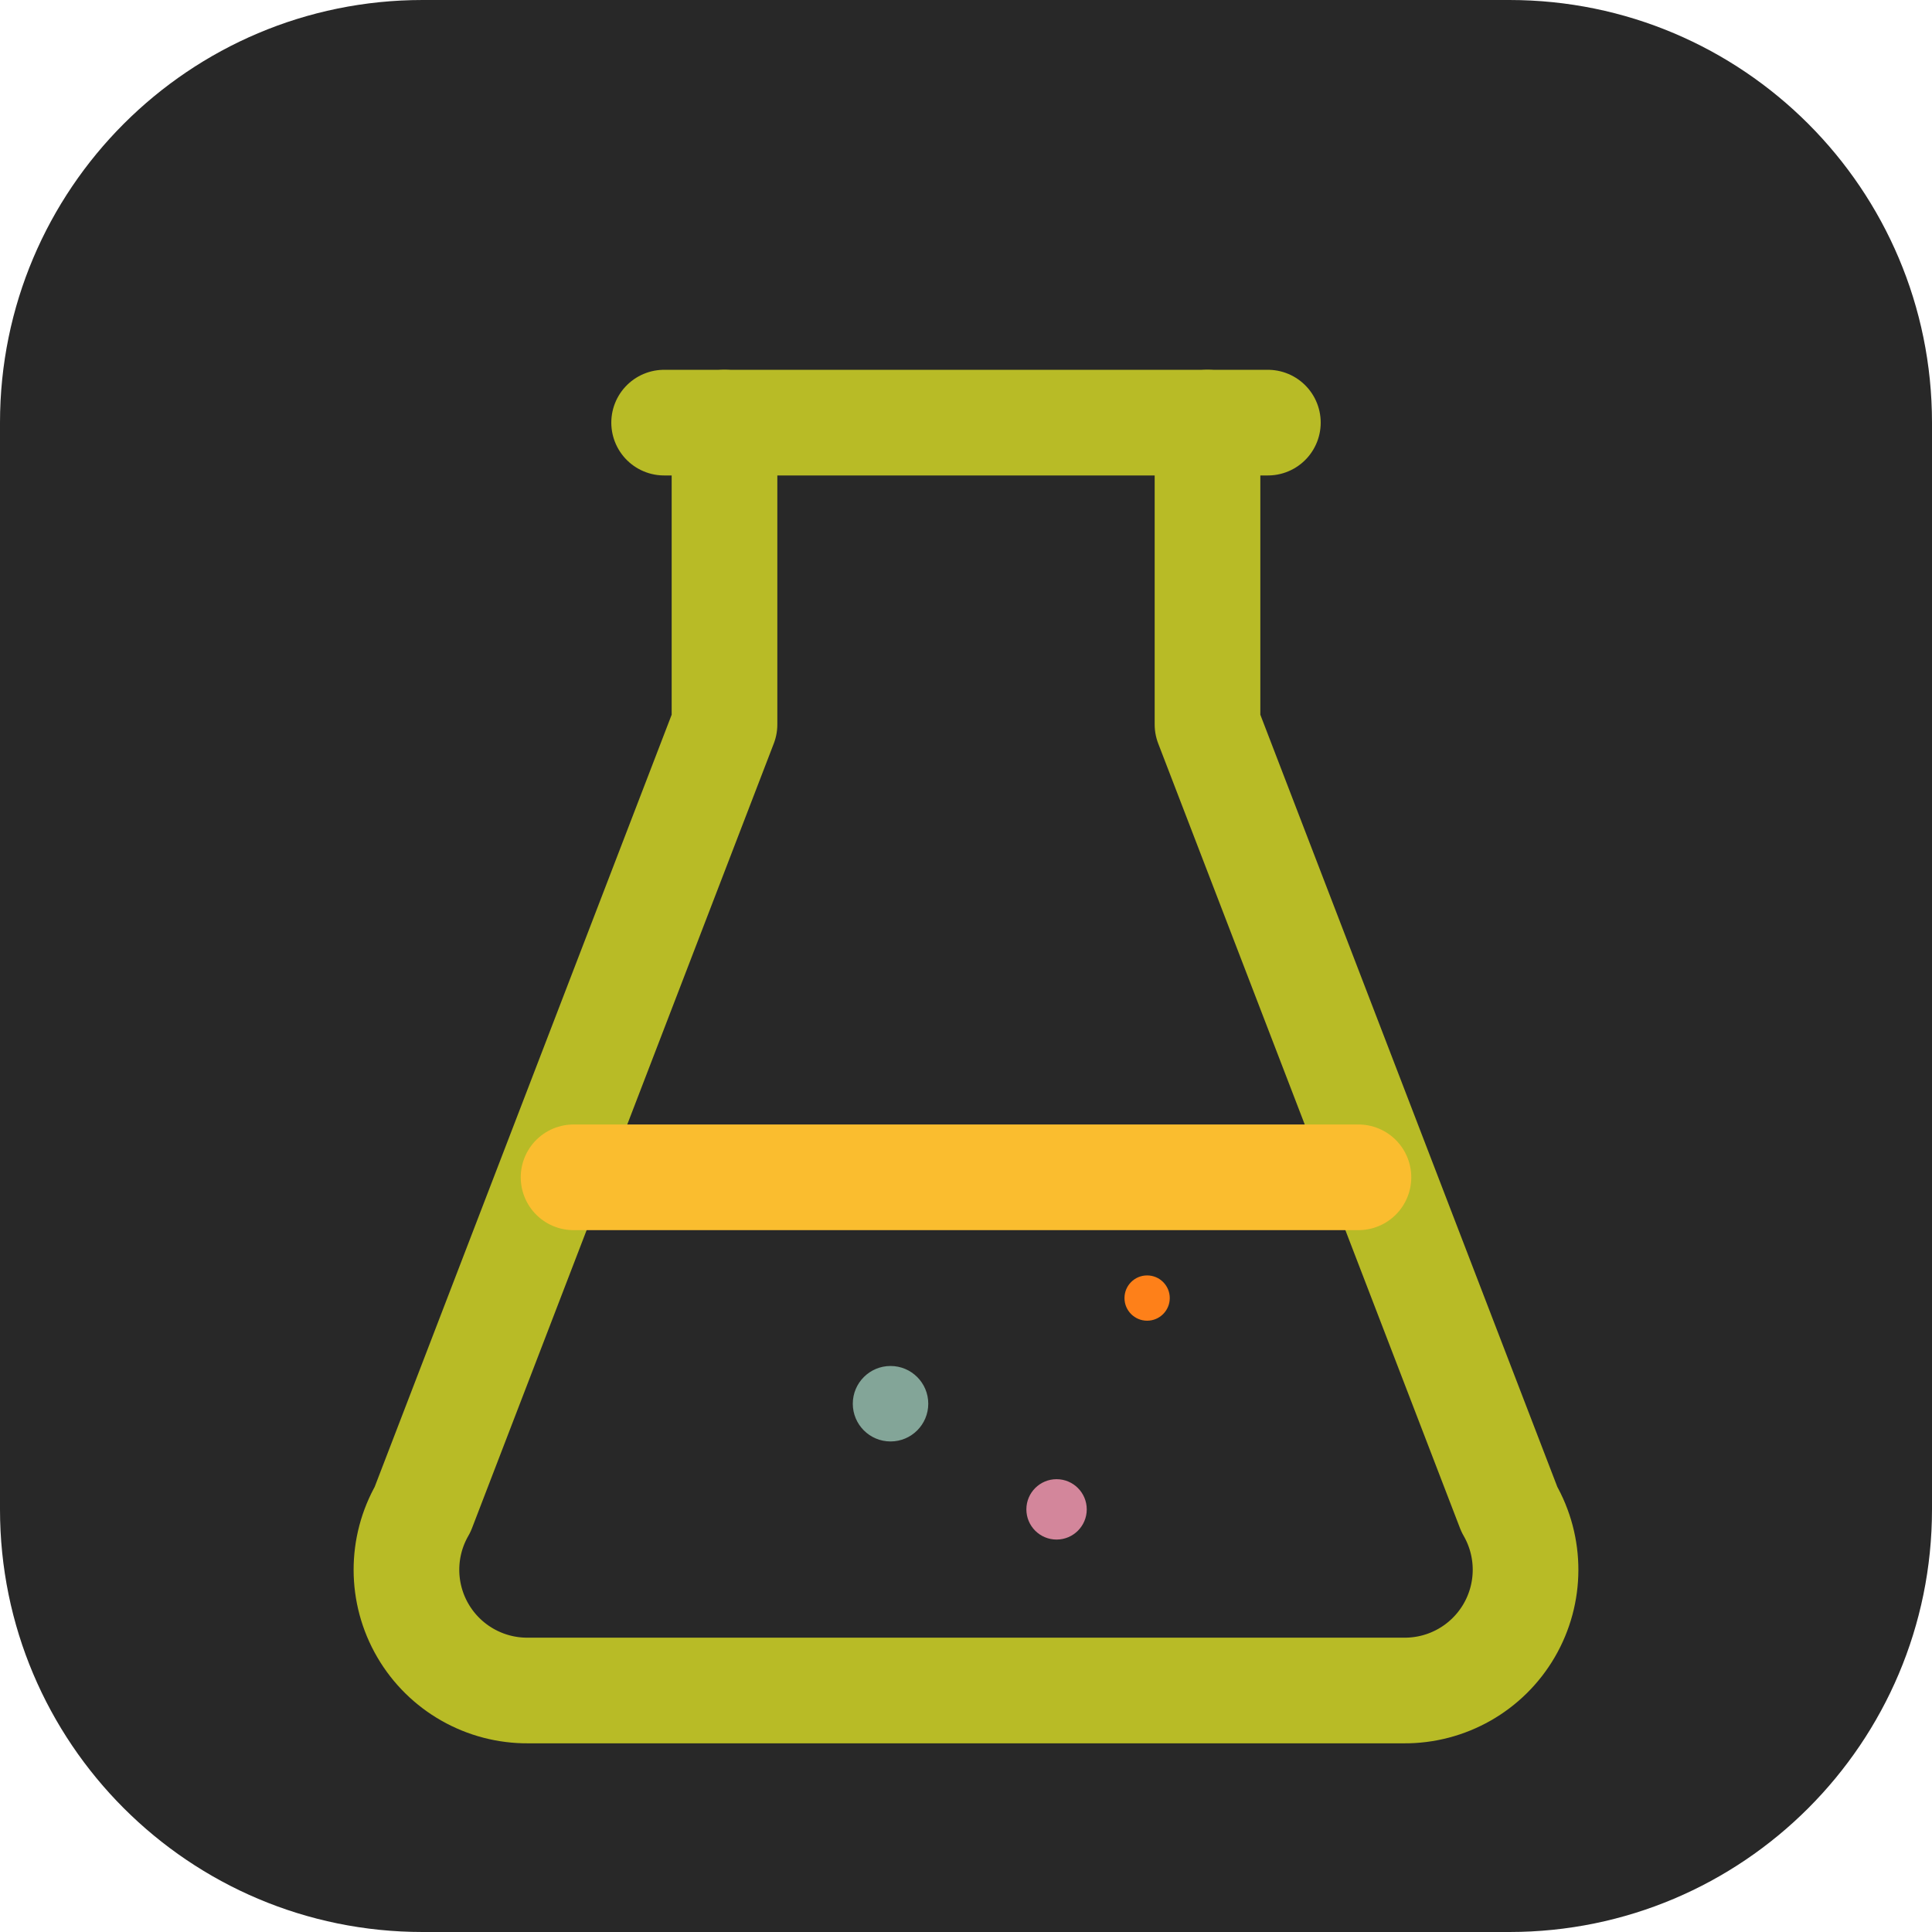
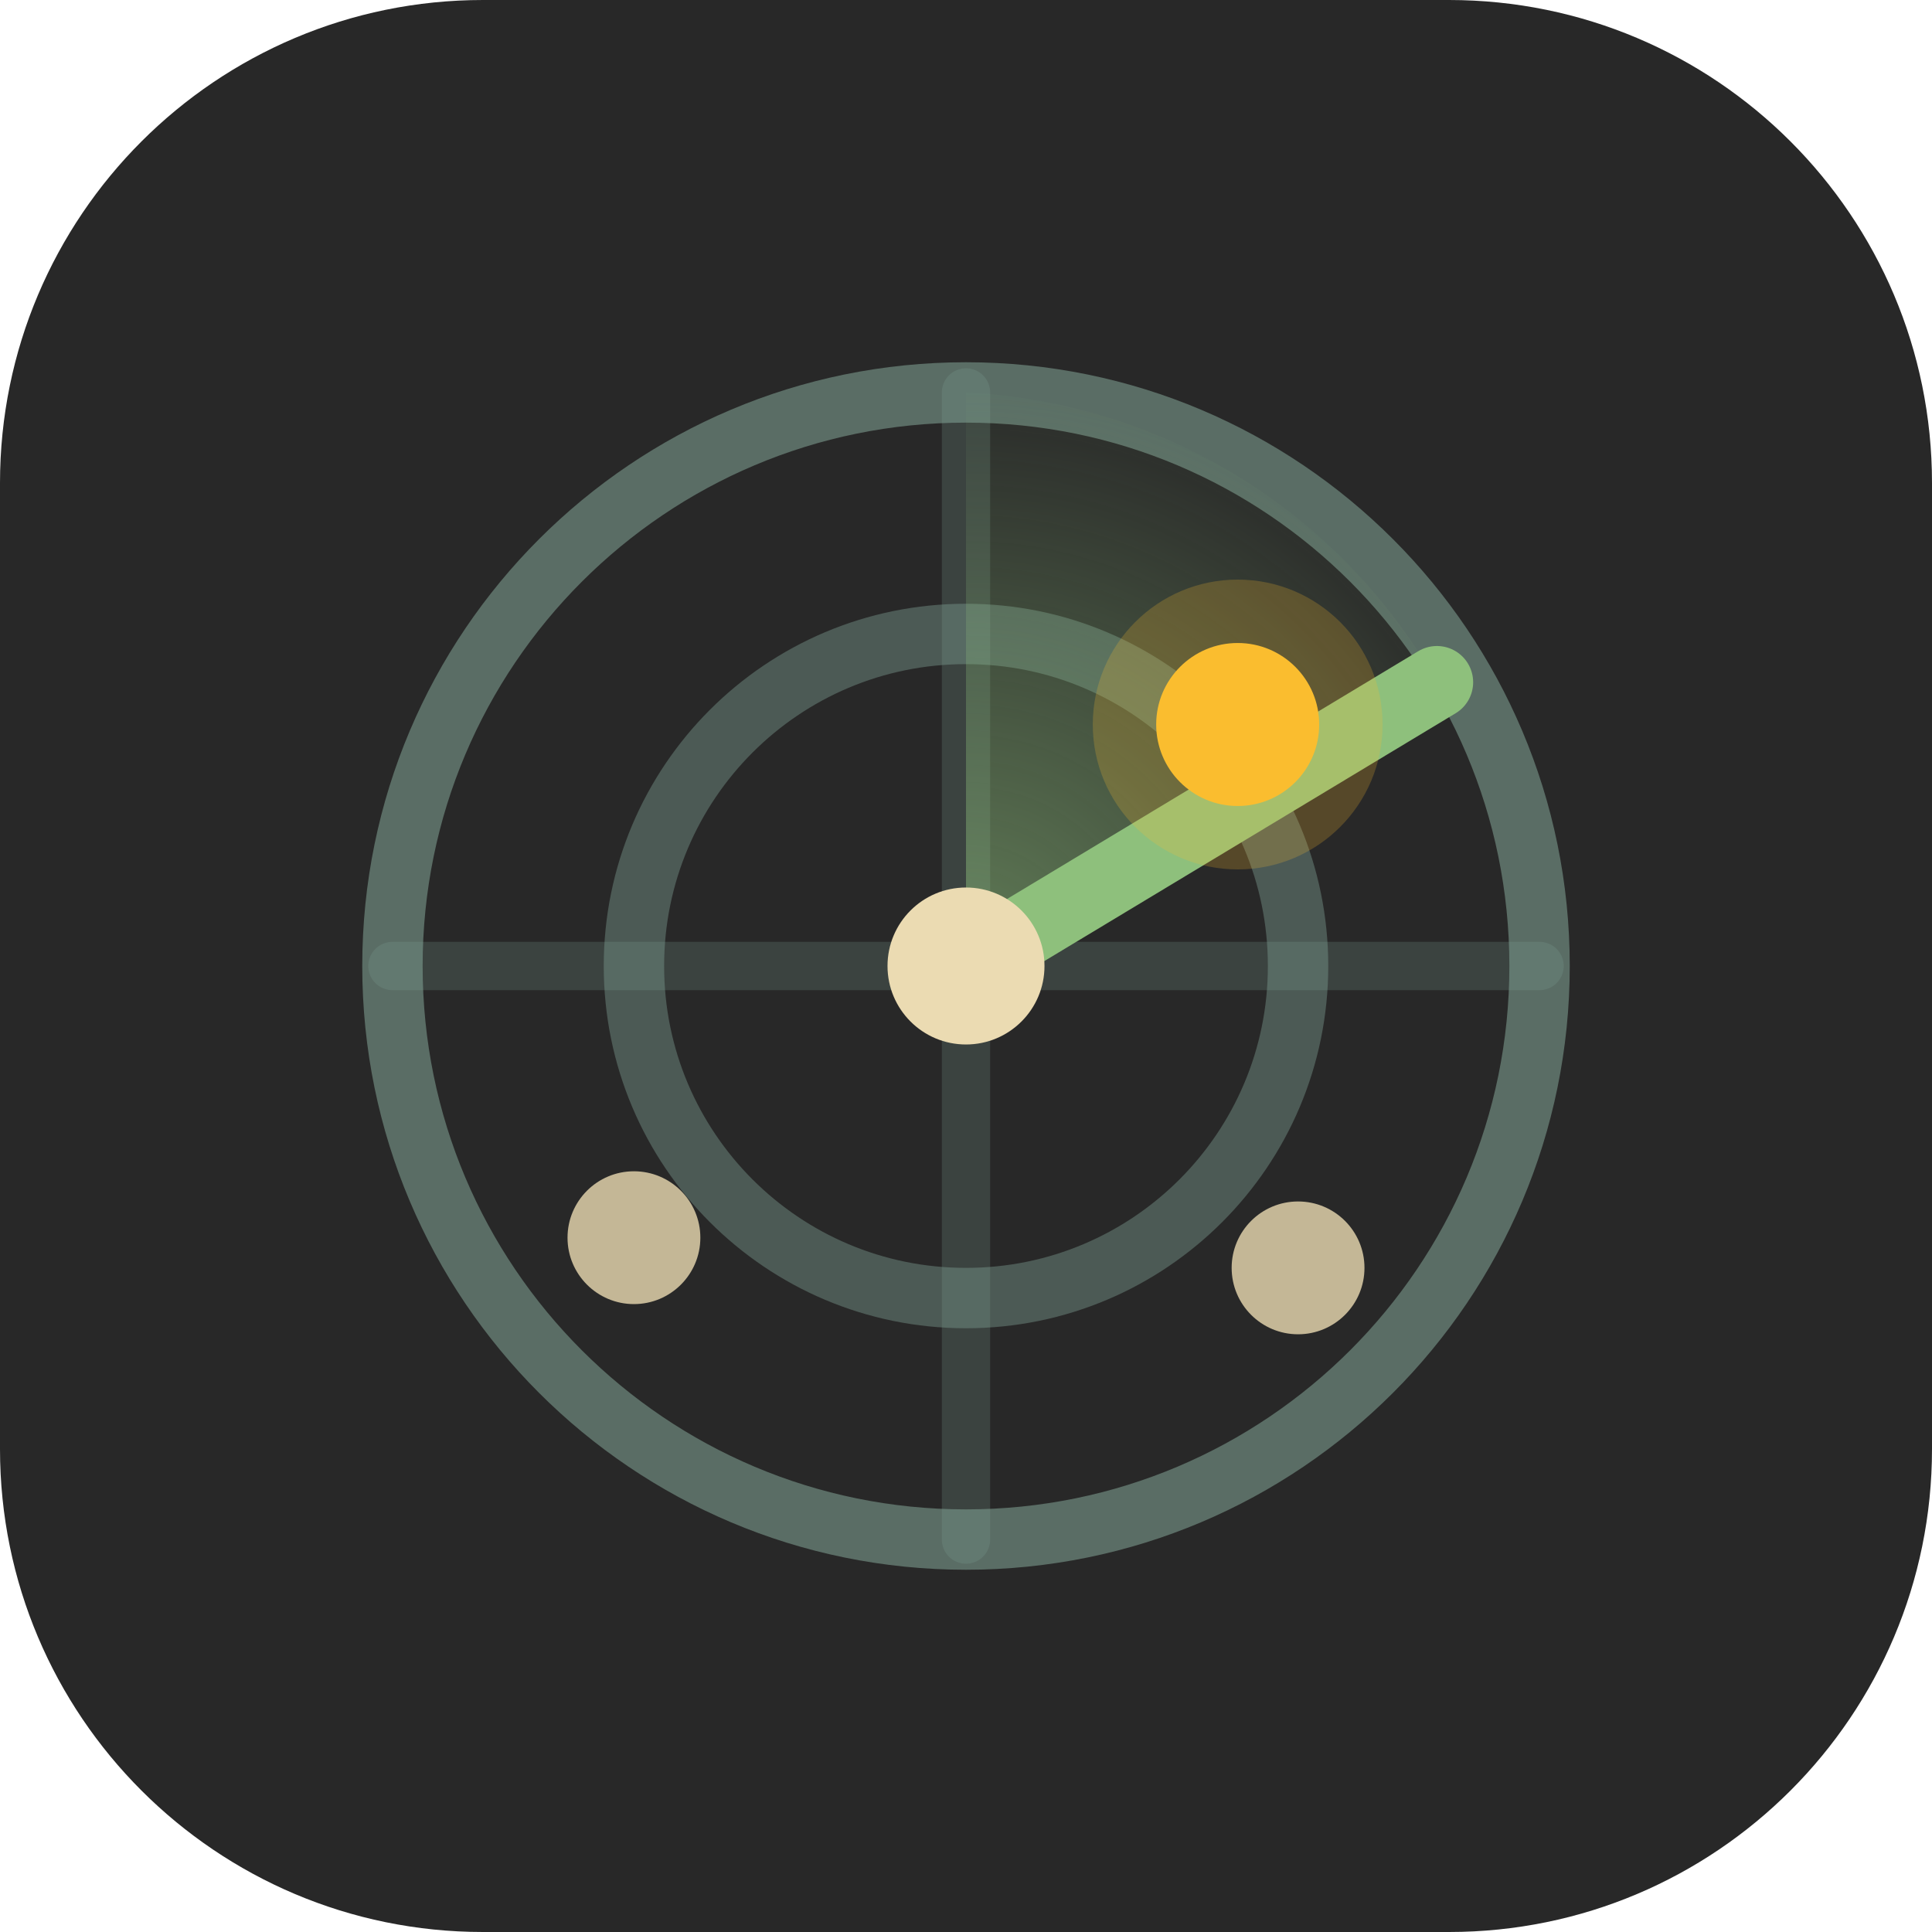
- <svg xmlns="http://www.w3.org/2000/svg" viewBox="0 0 256 256" fill="none" role="img" aria-label="TFactory">
-   <rect width="256" height="256" rx="56" fill="#282828" />
-   <g stroke="#b8bb26" stroke-width="14" stroke-linecap="round" stroke-linejoin="round" fill="none">
-     <path d="M 96 56 L 96 96 L 56 200 a 16 16 0 0 0 14 24 L 186 224 a 16 16 0 0 0 14 -24 L 160 96 L 160 56" />
-     <path d="M 88 56 L 168 56" />
-     <path d="M 76 156 L 180 156" stroke="#fabd2f" />
+ <svg xmlns="http://www.w3.org/2000/svg" viewBox="0 0 64 64" width="64" height="64" role="img" aria-label="CFactory">
+   <defs>
+     <radialGradient id="sweep" cx="32" cy="32" r="20" gradientUnits="userSpaceOnUse">
+       <stop offset="0" stop-color="#8ec07c" stop-opacity="0.55" />
+       <stop offset="1" stop-color="#8ec07c" stop-opacity="0" />
+     </radialGradient>
+   </defs>
+   <rect x="0" y="0" width="64" height="64" rx="16" fill="#282828" />
+   <g fill="none" stroke="#83a598" stroke-linecap="round">
+     <circle cx="32" cy="32" r="19" stroke-opacity="0.55" stroke-width="2" />
+     <circle cx="32" cy="32" r="11" stroke-opacity="0.40" stroke-width="2" />
+     <path d="M13 32 H51 M32 13 V51" stroke-opacity="0.22" stroke-width="1.6" />
  </g>
-   <circle cx="118" cy="186" r="5" fill="#83a598" />
-   <circle cx="140" cy="200" r="4" fill="#d3869b" />
-   <circle cx="152" cy="172" r="3" fill="#fe8019" />
+   <path d="M32 32 L32 13 A19 19 0 0 1 47.6 22.6 Z" fill="url(#sweep)" />
+   <path d="M32 32 L47.6 22.6" stroke="#8ec07c" stroke-width="2.4" stroke-linecap="round" />
+   <g fill="#ebdbb2">
+     <circle cx="32" cy="32" r="2.6" />
+     <circle cx="21" cy="41" r="2.2" fill-opacity="0.80" />
+     <circle cx="43" cy="42" r="2.2" fill-opacity="0.80" />
+   </g>
+   <circle cx="41" cy="24" r="4.8" fill="#fabd2f" fill-opacity="0.22" />
+   <circle cx="41" cy="24" r="2.7" fill="#fabd2f" />
</svg>
